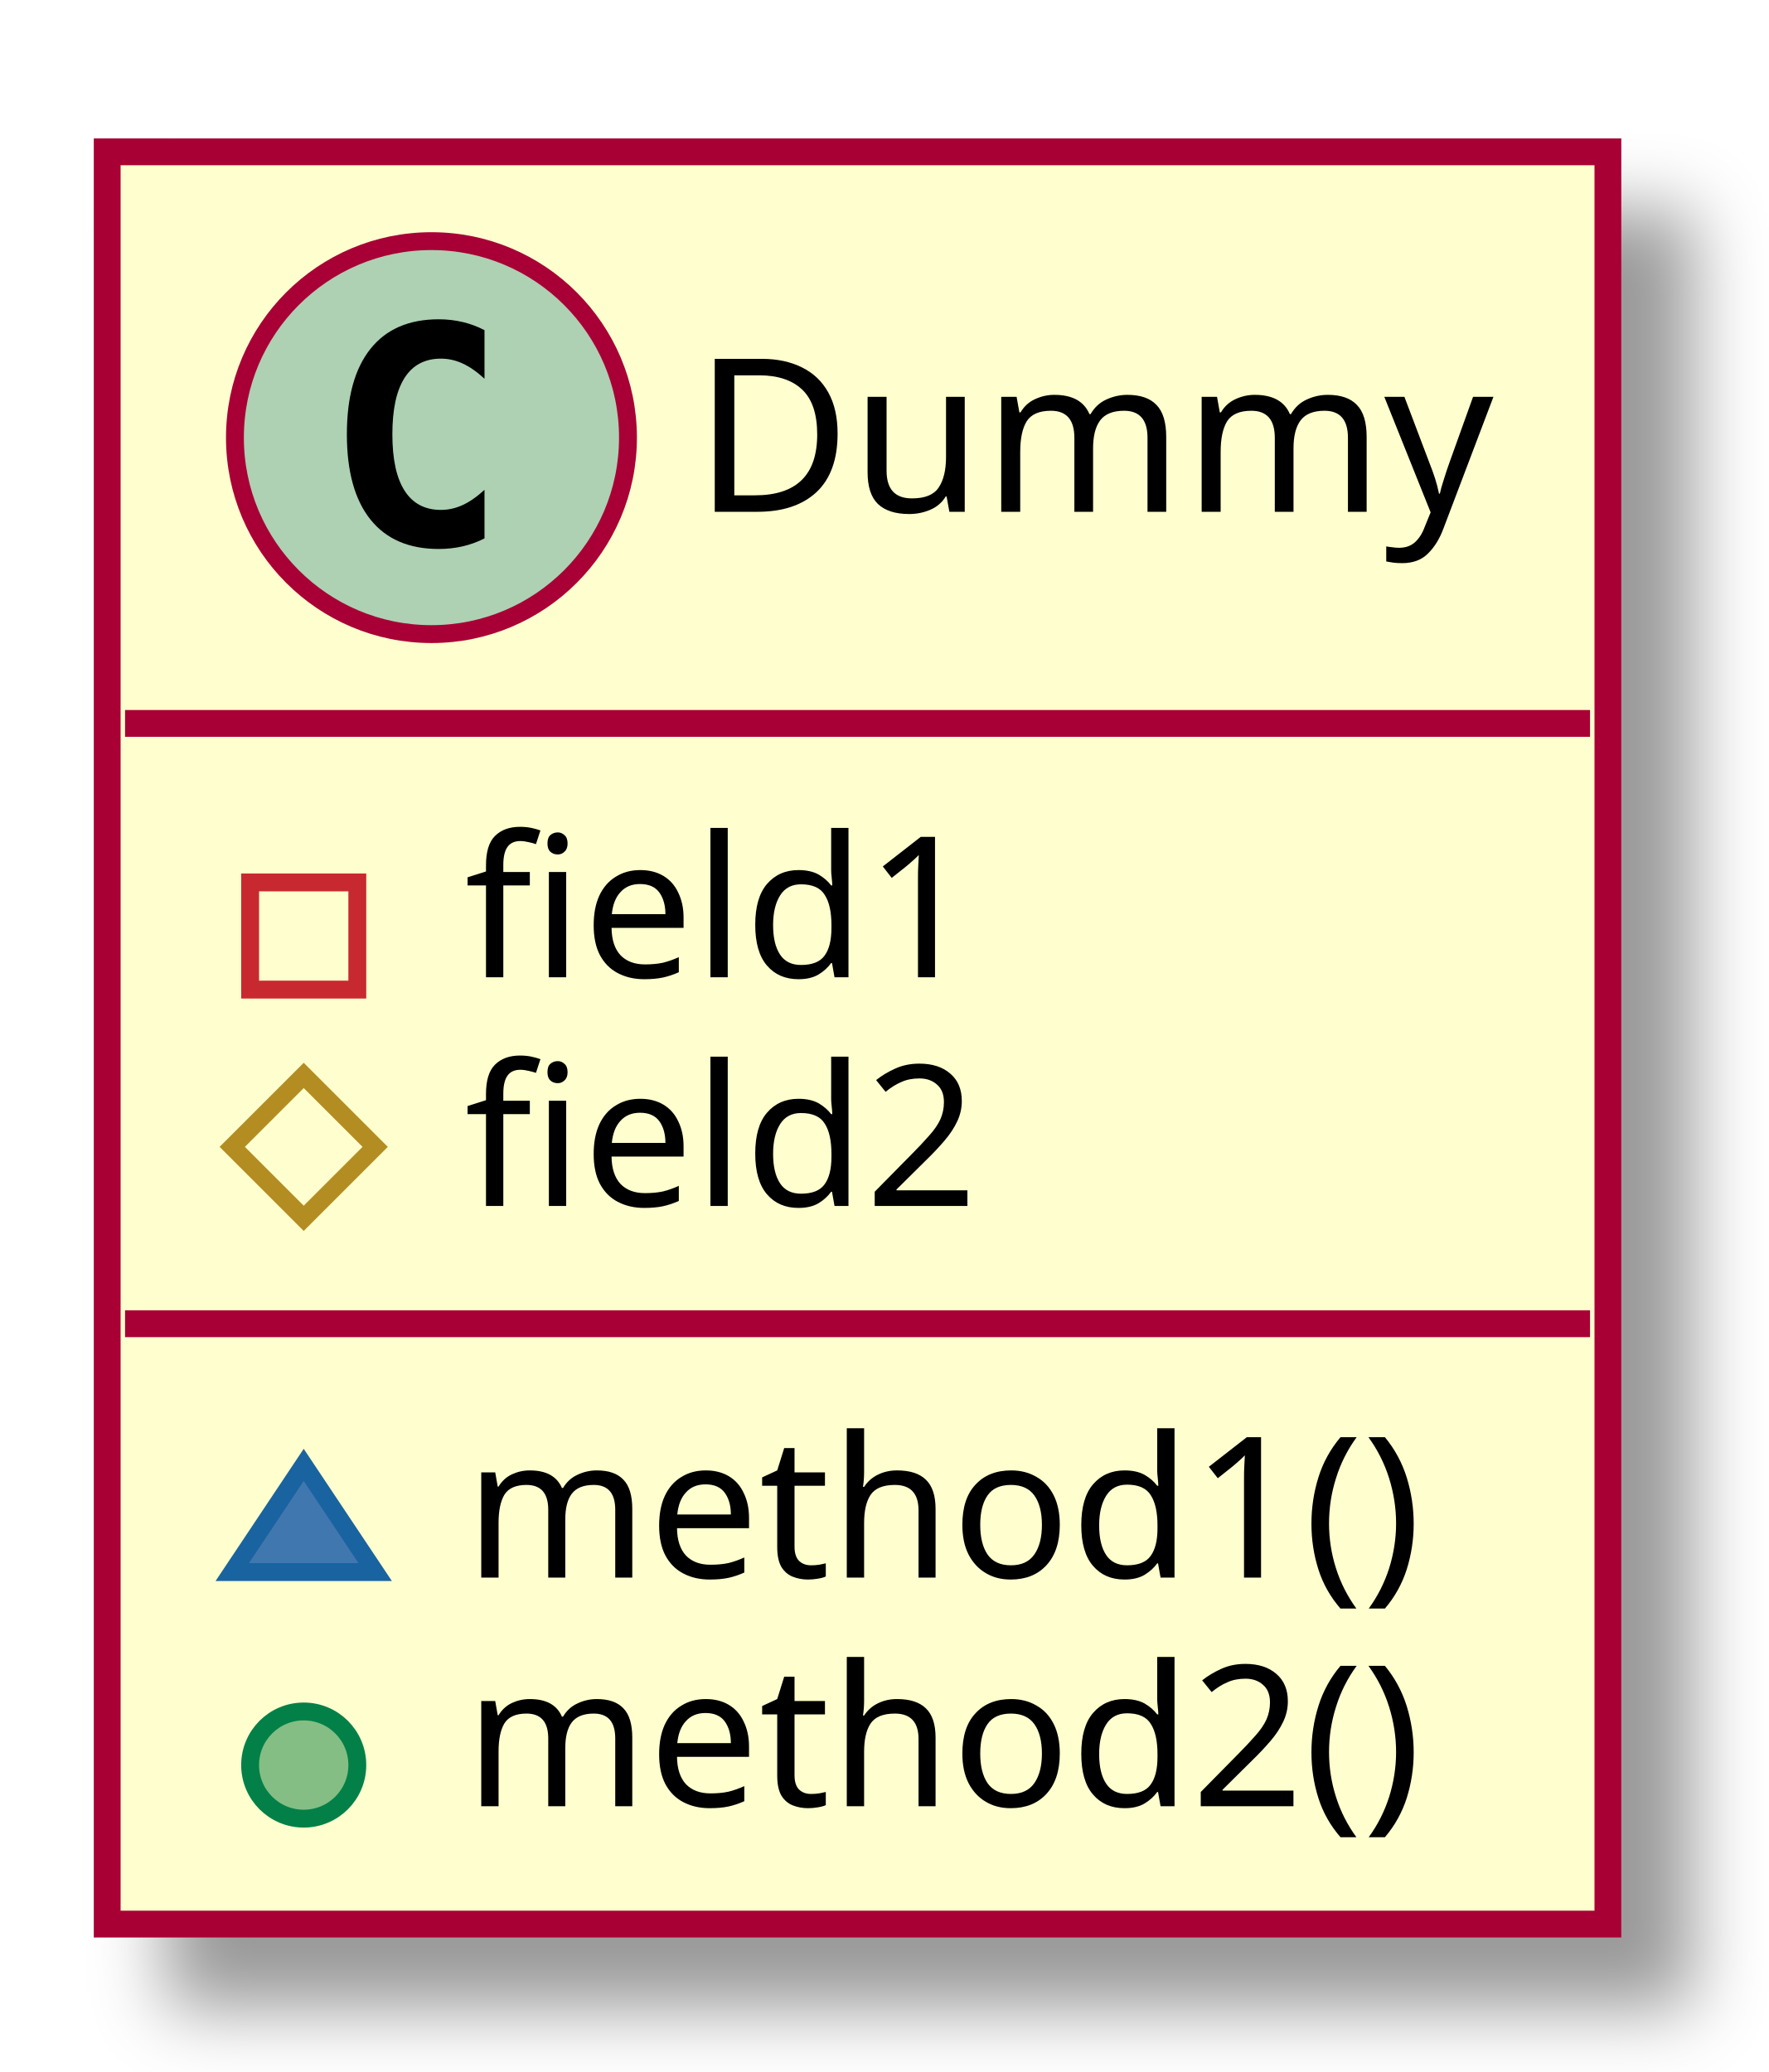
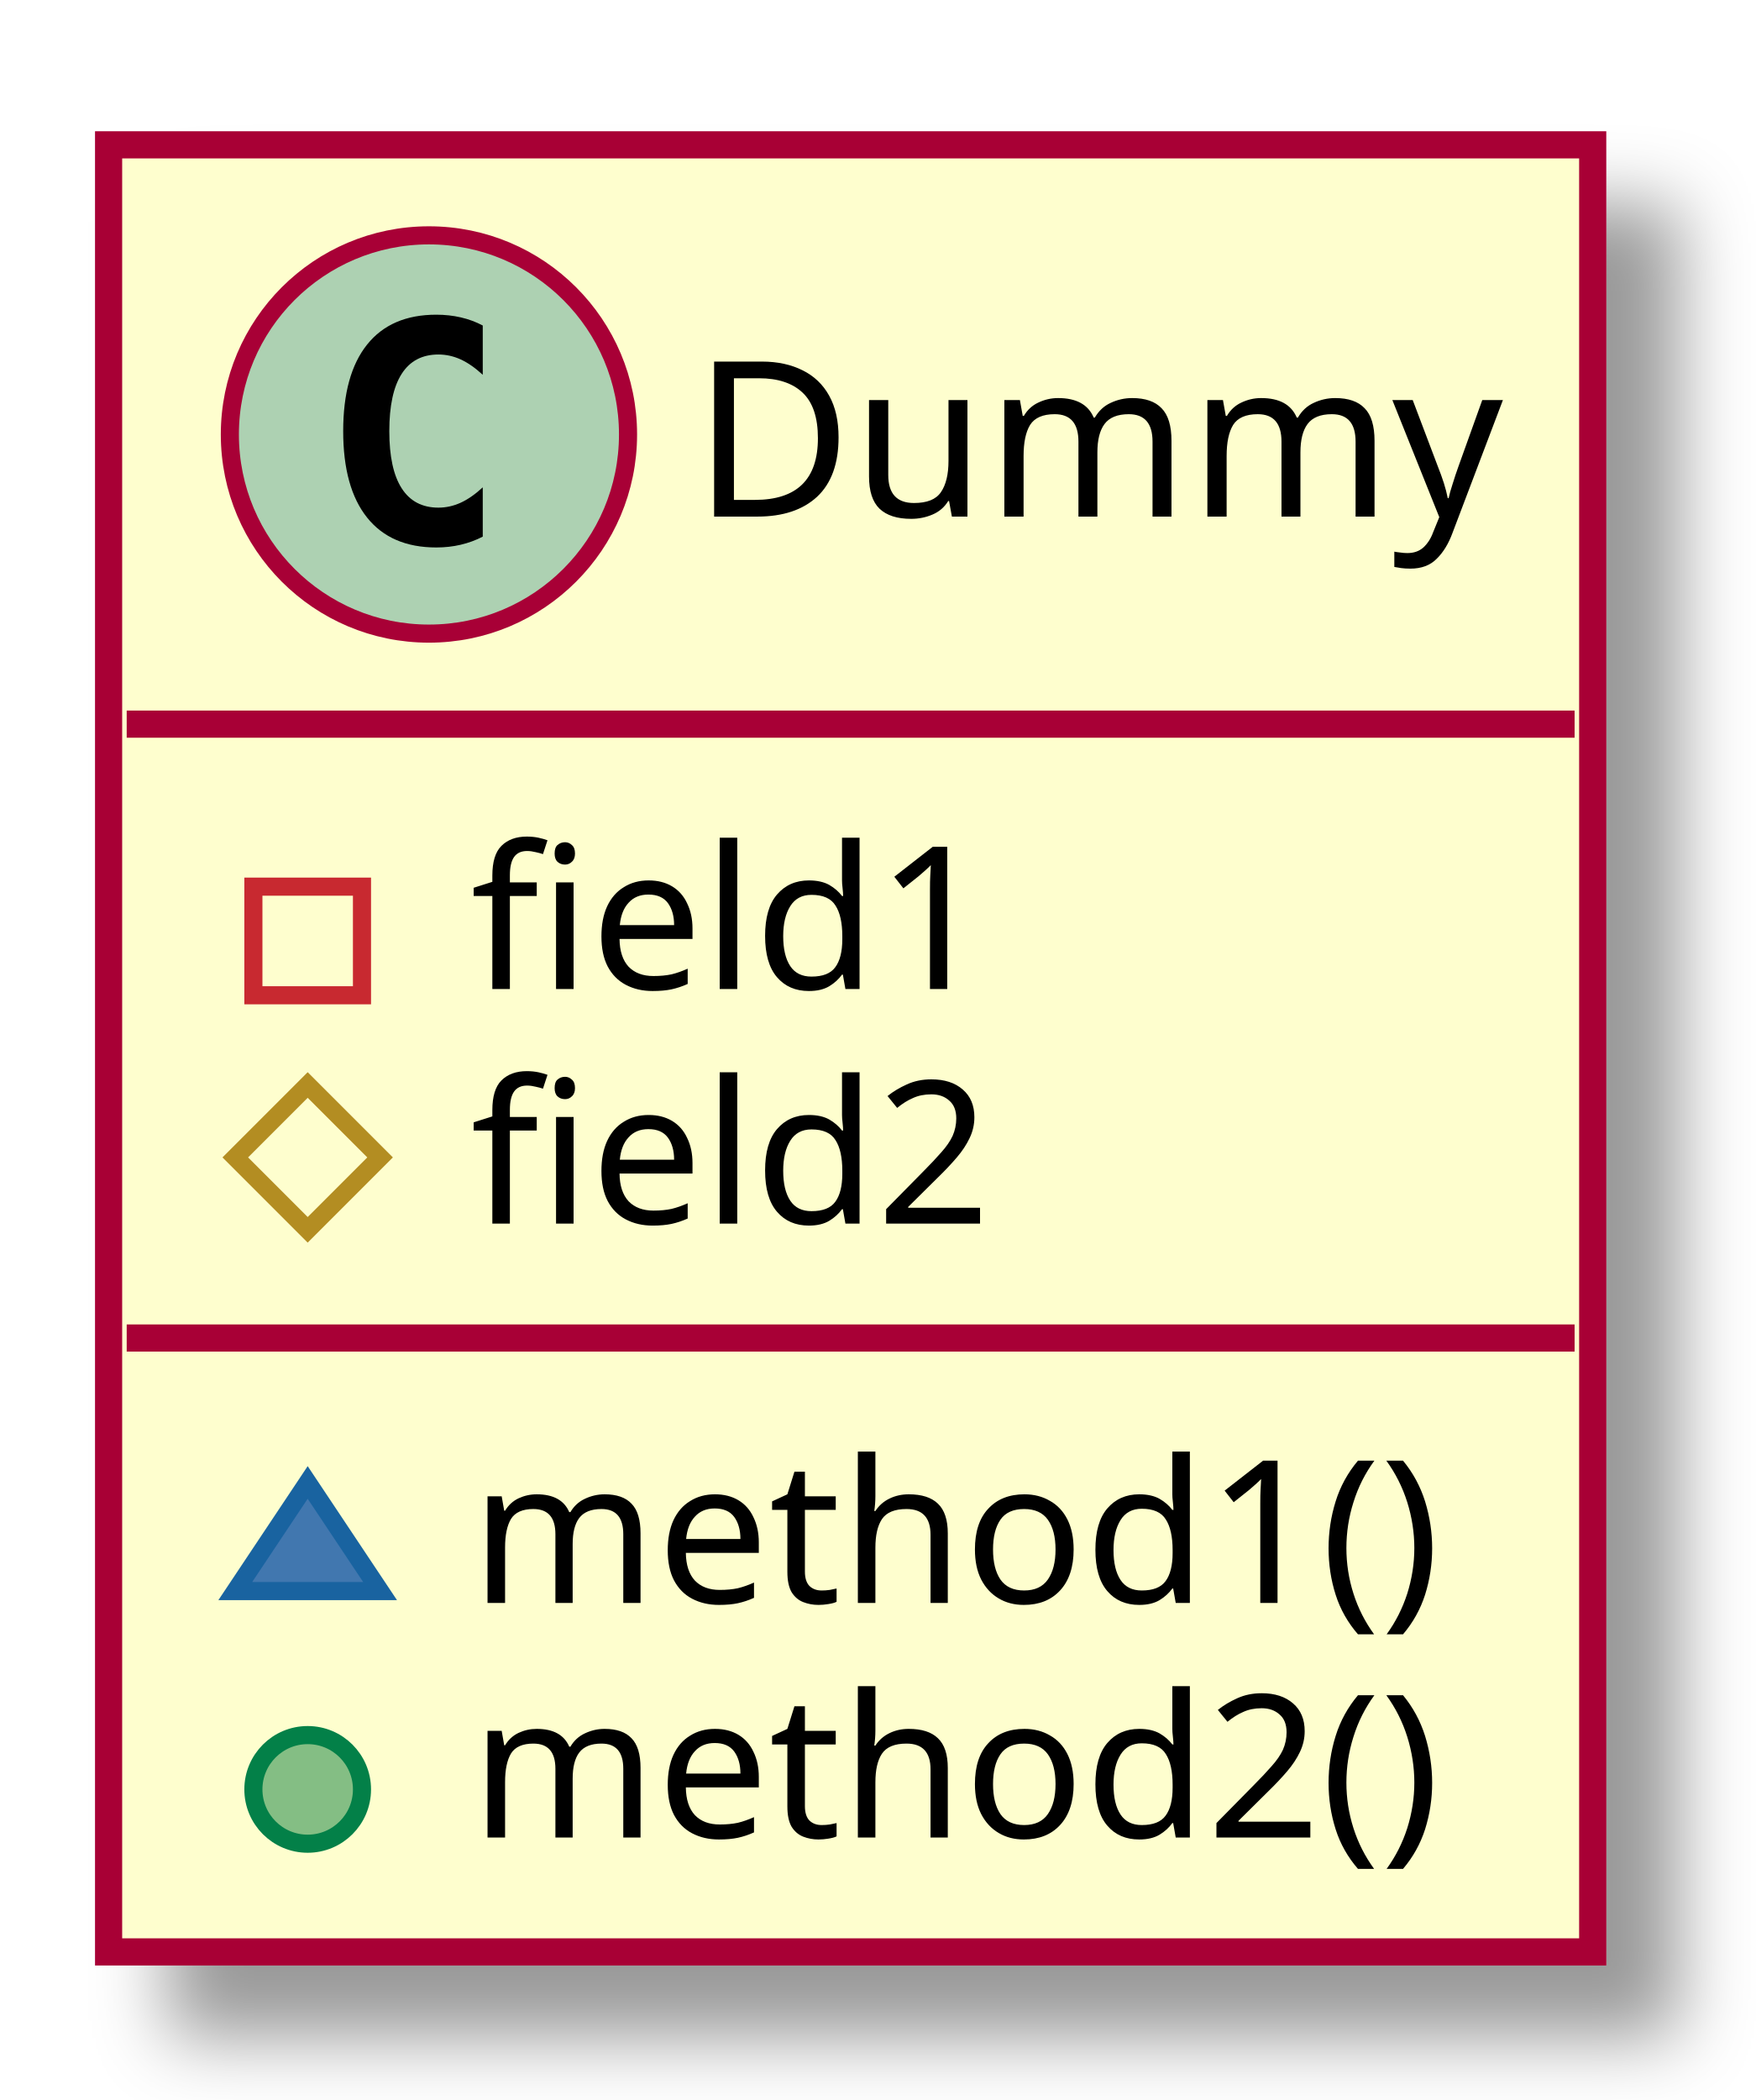
- <svg xmlns="http://www.w3.org/2000/svg" height="116px" style="width:99px;height:116px;" version="1.1" viewBox="0 0 99 116" width="99px">
+ <svg xmlns="http://www.w3.org/2000/svg" height="116px" style="width:97px;height:116px;" version="1.1" viewBox="0 0 97 116" width="97px">
  <defs>
    <filter height="300%" id="f1" width="300%" x="-1" y="-1">
      <feGaussianBlur result="blurOut" stdDeviation="2.0" />
      <feColorMatrix in="blurOut" result="blurOut2" type="matrix" values="0 0 0 0 0 0 0 0 0 0 0 0 0 0 0 0 0 0 .4 0" />
      <feOffset dx="4.0" dy="4.0" in="blurOut2" result="blurOut3" />
      <feBlend in="SourceGraphic" in2="blurOut3" mode="normal" />
    </filter>
  </defs>
  <g>
-     <rect fill="#FEFECE" filter="url(#f1)" height="99.219" style="stroke: #A80036; stroke-width: 1.5;" width="84" x="6" y="8.5" />
-     <ellipse cx="24.15" cy="24.5" fill="#ADD1B2" rx="11" ry="11" style="stroke: #A80036; stroke-width: 1.0;" />
-     <path d="M27.119,30.141 Q26.541,30.438 25.9,30.586 Q25.259,30.734 24.556,30.734 Q22.056,30.734 20.736,29.086 Q19.416,27.438 19.416,24.312 Q19.416,21.188 20.736,19.531 Q22.056,17.875 24.556,17.875 Q25.259,17.875 25.908,18.031 Q26.556,18.188 27.119,18.484 L27.119,21.203 Q26.494,20.625 25.9,20.352 Q25.306,20.078 24.681,20.078 Q23.337,20.078 22.65,21.148 Q21.962,22.219 21.962,24.312 Q21.962,26.406 22.65,27.477 Q23.337,28.547 24.681,28.547 Q25.306,28.547 25.9,28.273 Q26.494,28 27.119,27.422 L27.119,30.141 Z " />
-     <text fill="#000000" font-family="sans-serif" font-size="12" lengthAdjust="spacingAndGlyphs" textLength="45" x="38.85" y="28.654">Dummy</text>
-     <line style="stroke: #A80036; stroke-width: 1.5;" x1="7" x2="89" y1="40.5" y2="40.5" />
-     <rect fill="none" height="6" style="stroke: #C82930; stroke-width: 1.0;" width="6" x="14" y="49.402" />
-     <text fill="#000000" font-family="sans-serif" font-size="11" lengthAdjust="spacingAndGlyphs" textLength="31" x="26" y="54.71">field1</text>
-     <polygon fill="none" points="17,60.207,21,64.207,17,68.207,13,64.207" style="stroke: #B38D22; stroke-width: 1.0;" />
-     <text fill="#000000" font-family="sans-serif" font-size="11" lengthAdjust="spacingAndGlyphs" textLength="31" x="26" y="67.515">field2</text>
-     <line style="stroke: #A80036; stroke-width: 1.5;" x1="7" x2="89" y1="74.109" y2="74.109" />
-     <polygon fill="#4177AF" points="17,82.012,13,88.012,21,88.012" style="stroke: #1963A0; stroke-width: 1.0;" />
-     <text fill="#000000" font-family="sans-serif" font-size="11" lengthAdjust="spacingAndGlyphs" textLength="58" x="26" y="88.32">method1()</text>
-     <ellipse cx="17" cy="98.816" fill="#84BE84" rx="3" ry="3" style="stroke: #038048; stroke-width: 1.0;" />
-     <text fill="#000000" font-family="sans-serif" font-size="11" lengthAdjust="spacingAndGlyphs" textLength="58" x="26" y="101.124">method2()</text>
+     <rect fill="#FEFECE" filter="url(#f1)" height="99.82" style="stroke: #A80036; stroke-width: 1.5;" width="82" x="6" y="8" />
+     <ellipse cx="23.7" cy="24" fill="#ADD1B2" rx="11" ry="11" style="stroke: #A80036; stroke-width: 1.0;" />
+     <path d="M26.673,29.643 Q26.092,29.942 25.453,30.091 Q24.814,30.241 24.108,30.241 Q21.601,30.241 20.282,28.589 Q18.962,26.937 18.962,23.816 Q18.962,20.686 20.282,19.035 Q21.601,17.383 24.108,17.383 Q24.814,17.383 25.461,17.532 Q26.109,17.682 26.673,17.98 L26.673,20.703 Q26.042,20.122 25.449,19.852 Q24.855,19.582 24.224,19.582 Q22.88,19.582 22.195,20.649 Q21.51,21.716 21.51,23.816 Q21.51,25.908 22.195,26.974 Q22.88,28.041 24.224,28.041 Q24.855,28.041 25.449,27.771 Q26.042,27.502 26.673,26.92 Z " />
+     <text fill="#000000" font-family="sans-serif" font-size="12" lengthAdjust="spacingAndGlyphs" textLength="44" x="38.3" y="28.535">Dummy</text>
+     <line style="stroke: #A80036; stroke-width: 1.5;" x1="7" x2="87" y1="40" y2="40" />
+     <rect fill="none" height="6" style="stroke: #C82930; stroke-width: 1.0;" width="6" x="14" y="48.977" />
+     <text fill="#000000" font-family="sans-serif" font-size="11" lengthAdjust="spacingAndGlyphs" textLength="30" x="26" y="54.635">field1</text>
+     <polygon fill="none" points="17,59.933,21,63.933,17,67.933,13,63.933" style="stroke: #B38D22; stroke-width: 1.0;" />
+     <text fill="#000000" font-family="sans-serif" font-size="11" lengthAdjust="spacingAndGlyphs" textLength="30" x="26" y="67.59">field2</text>
+     <line style="stroke: #A80036; stroke-width: 1.5;" x1="7" x2="87" y1="73.91" y2="73.91" />
+     <polygon fill="#4177AF" points="17,81.888,13,87.888,21,87.888" style="stroke: #1963A0; stroke-width: 1.0;" />
+     <text fill="#000000" font-family="sans-serif" font-size="11" lengthAdjust="spacingAndGlyphs" textLength="56" x="26" y="88.545">method1()</text>
+     <ellipse cx="17" cy="98.843" fill="#84BE84" rx="3" ry="3" style="stroke: #038048; stroke-width: 1.0;" />
+     <text fill="#000000" font-family="sans-serif" font-size="11" lengthAdjust="spacingAndGlyphs" textLength="56" x="26" y="101.5">method2()</text>
  </g>
</svg>
